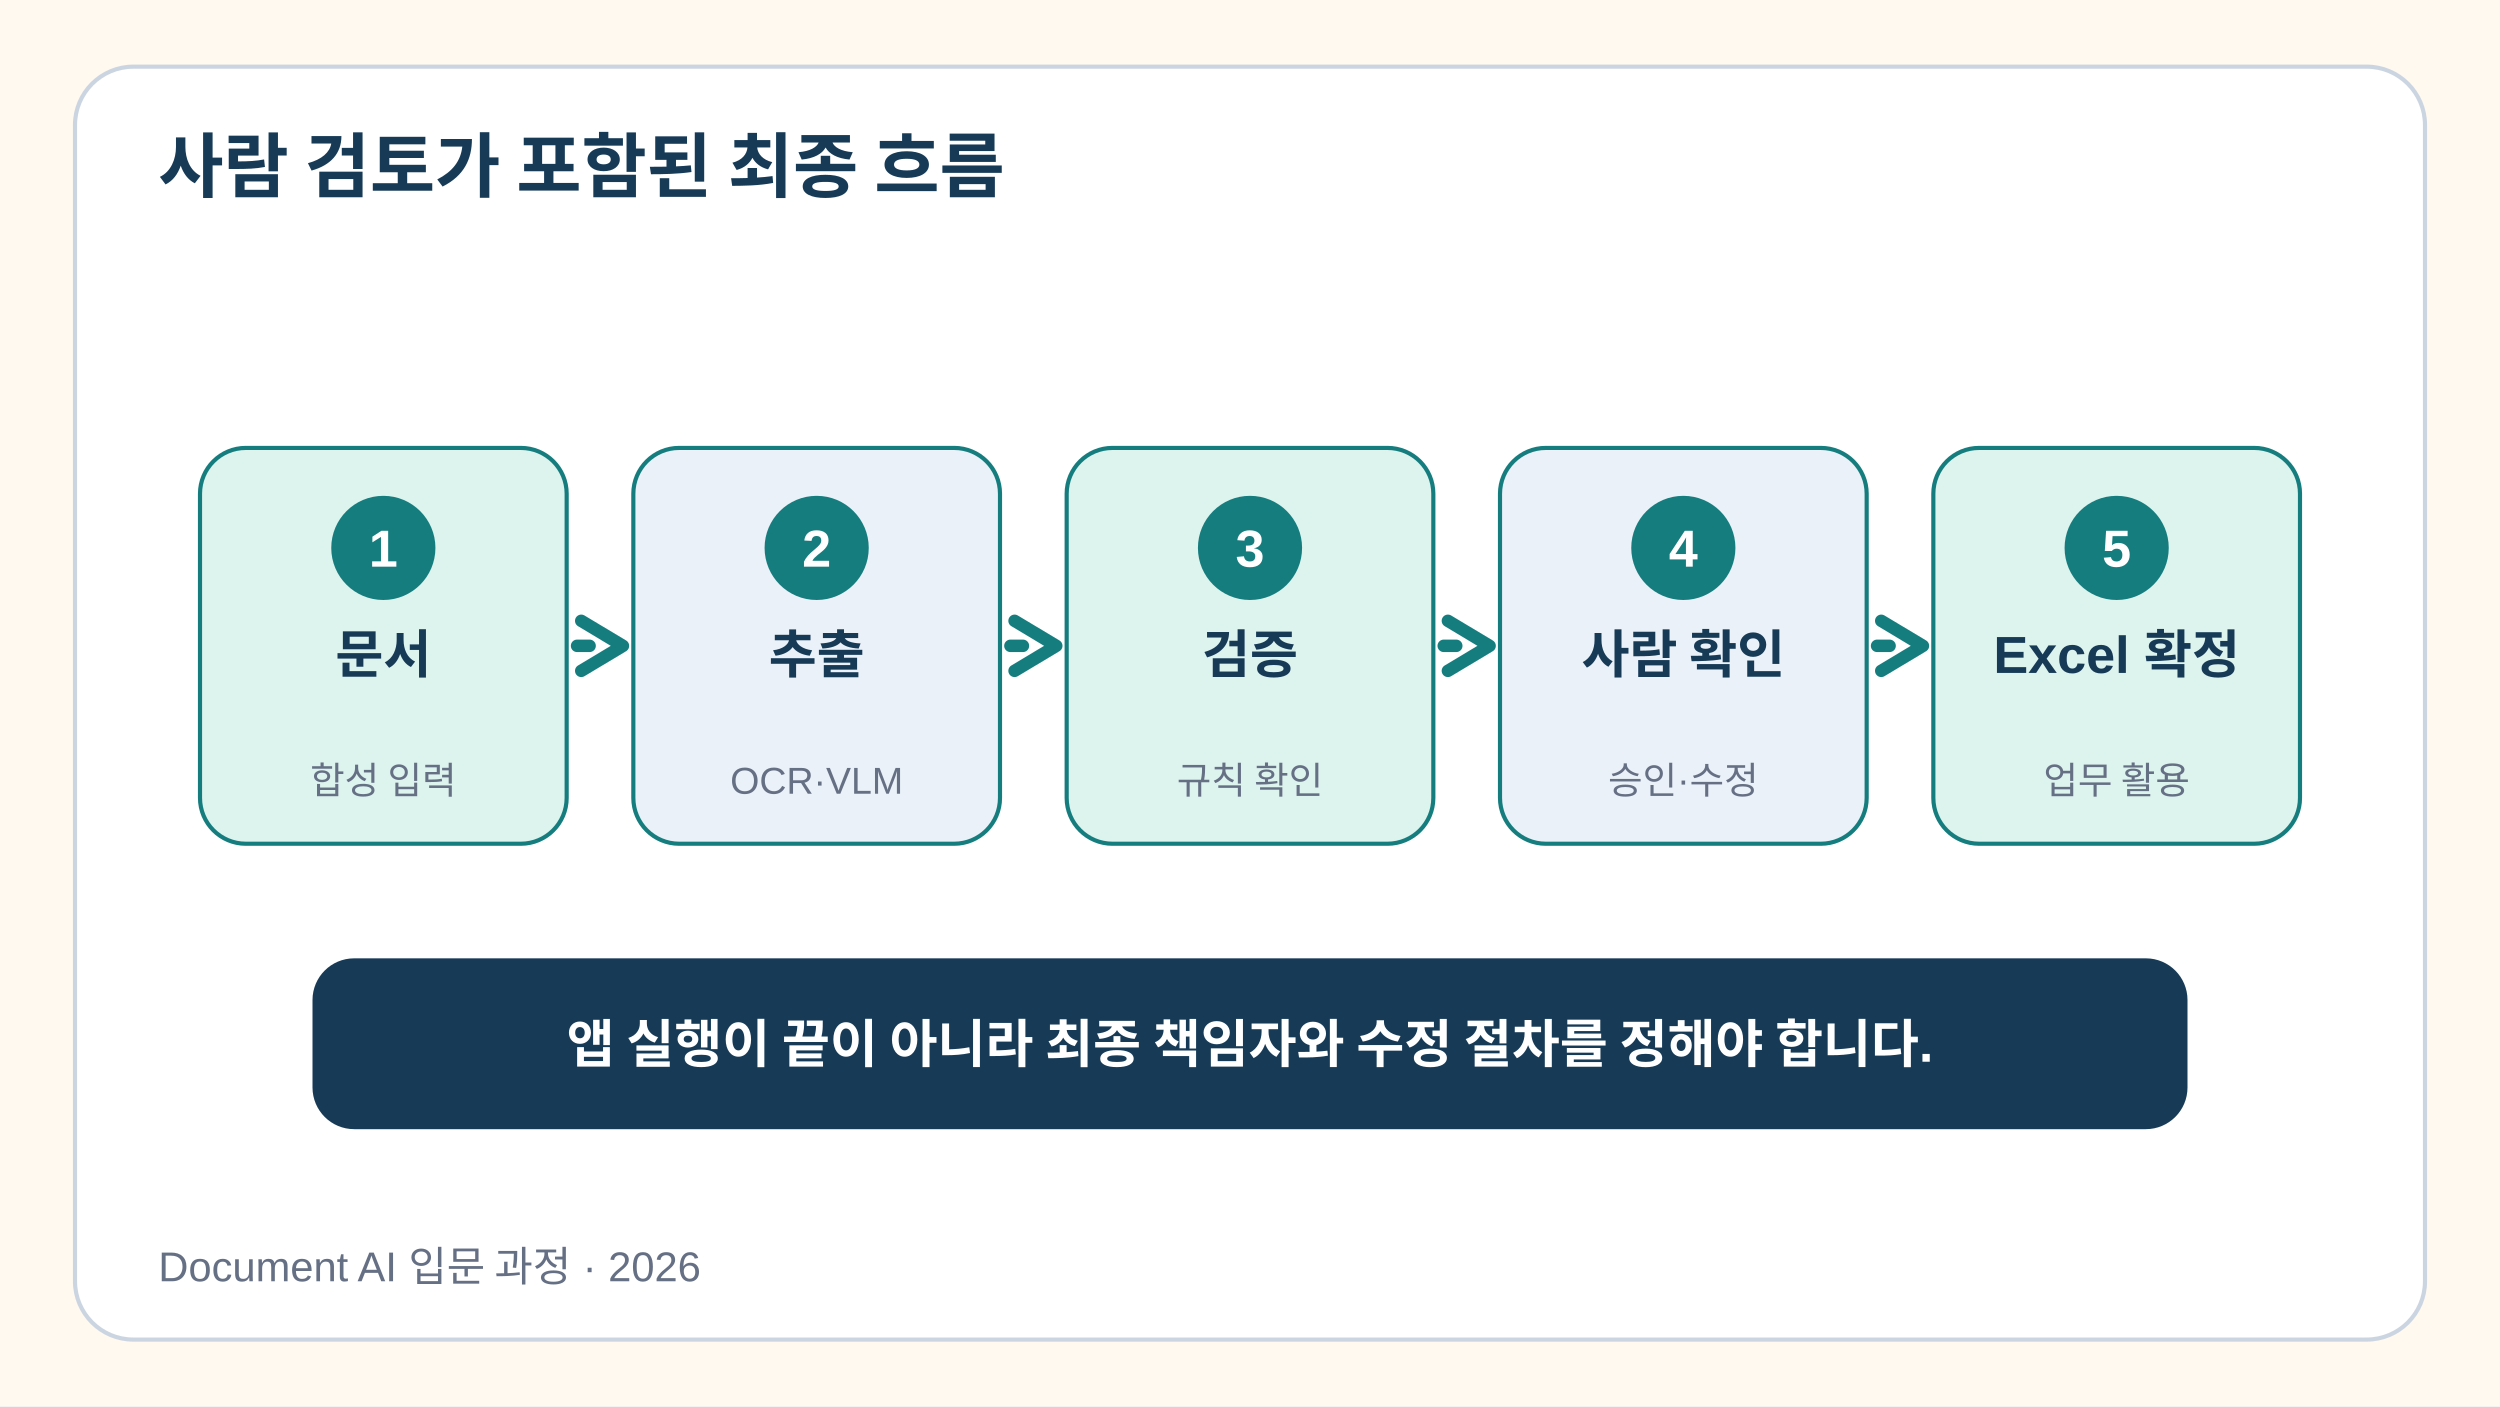
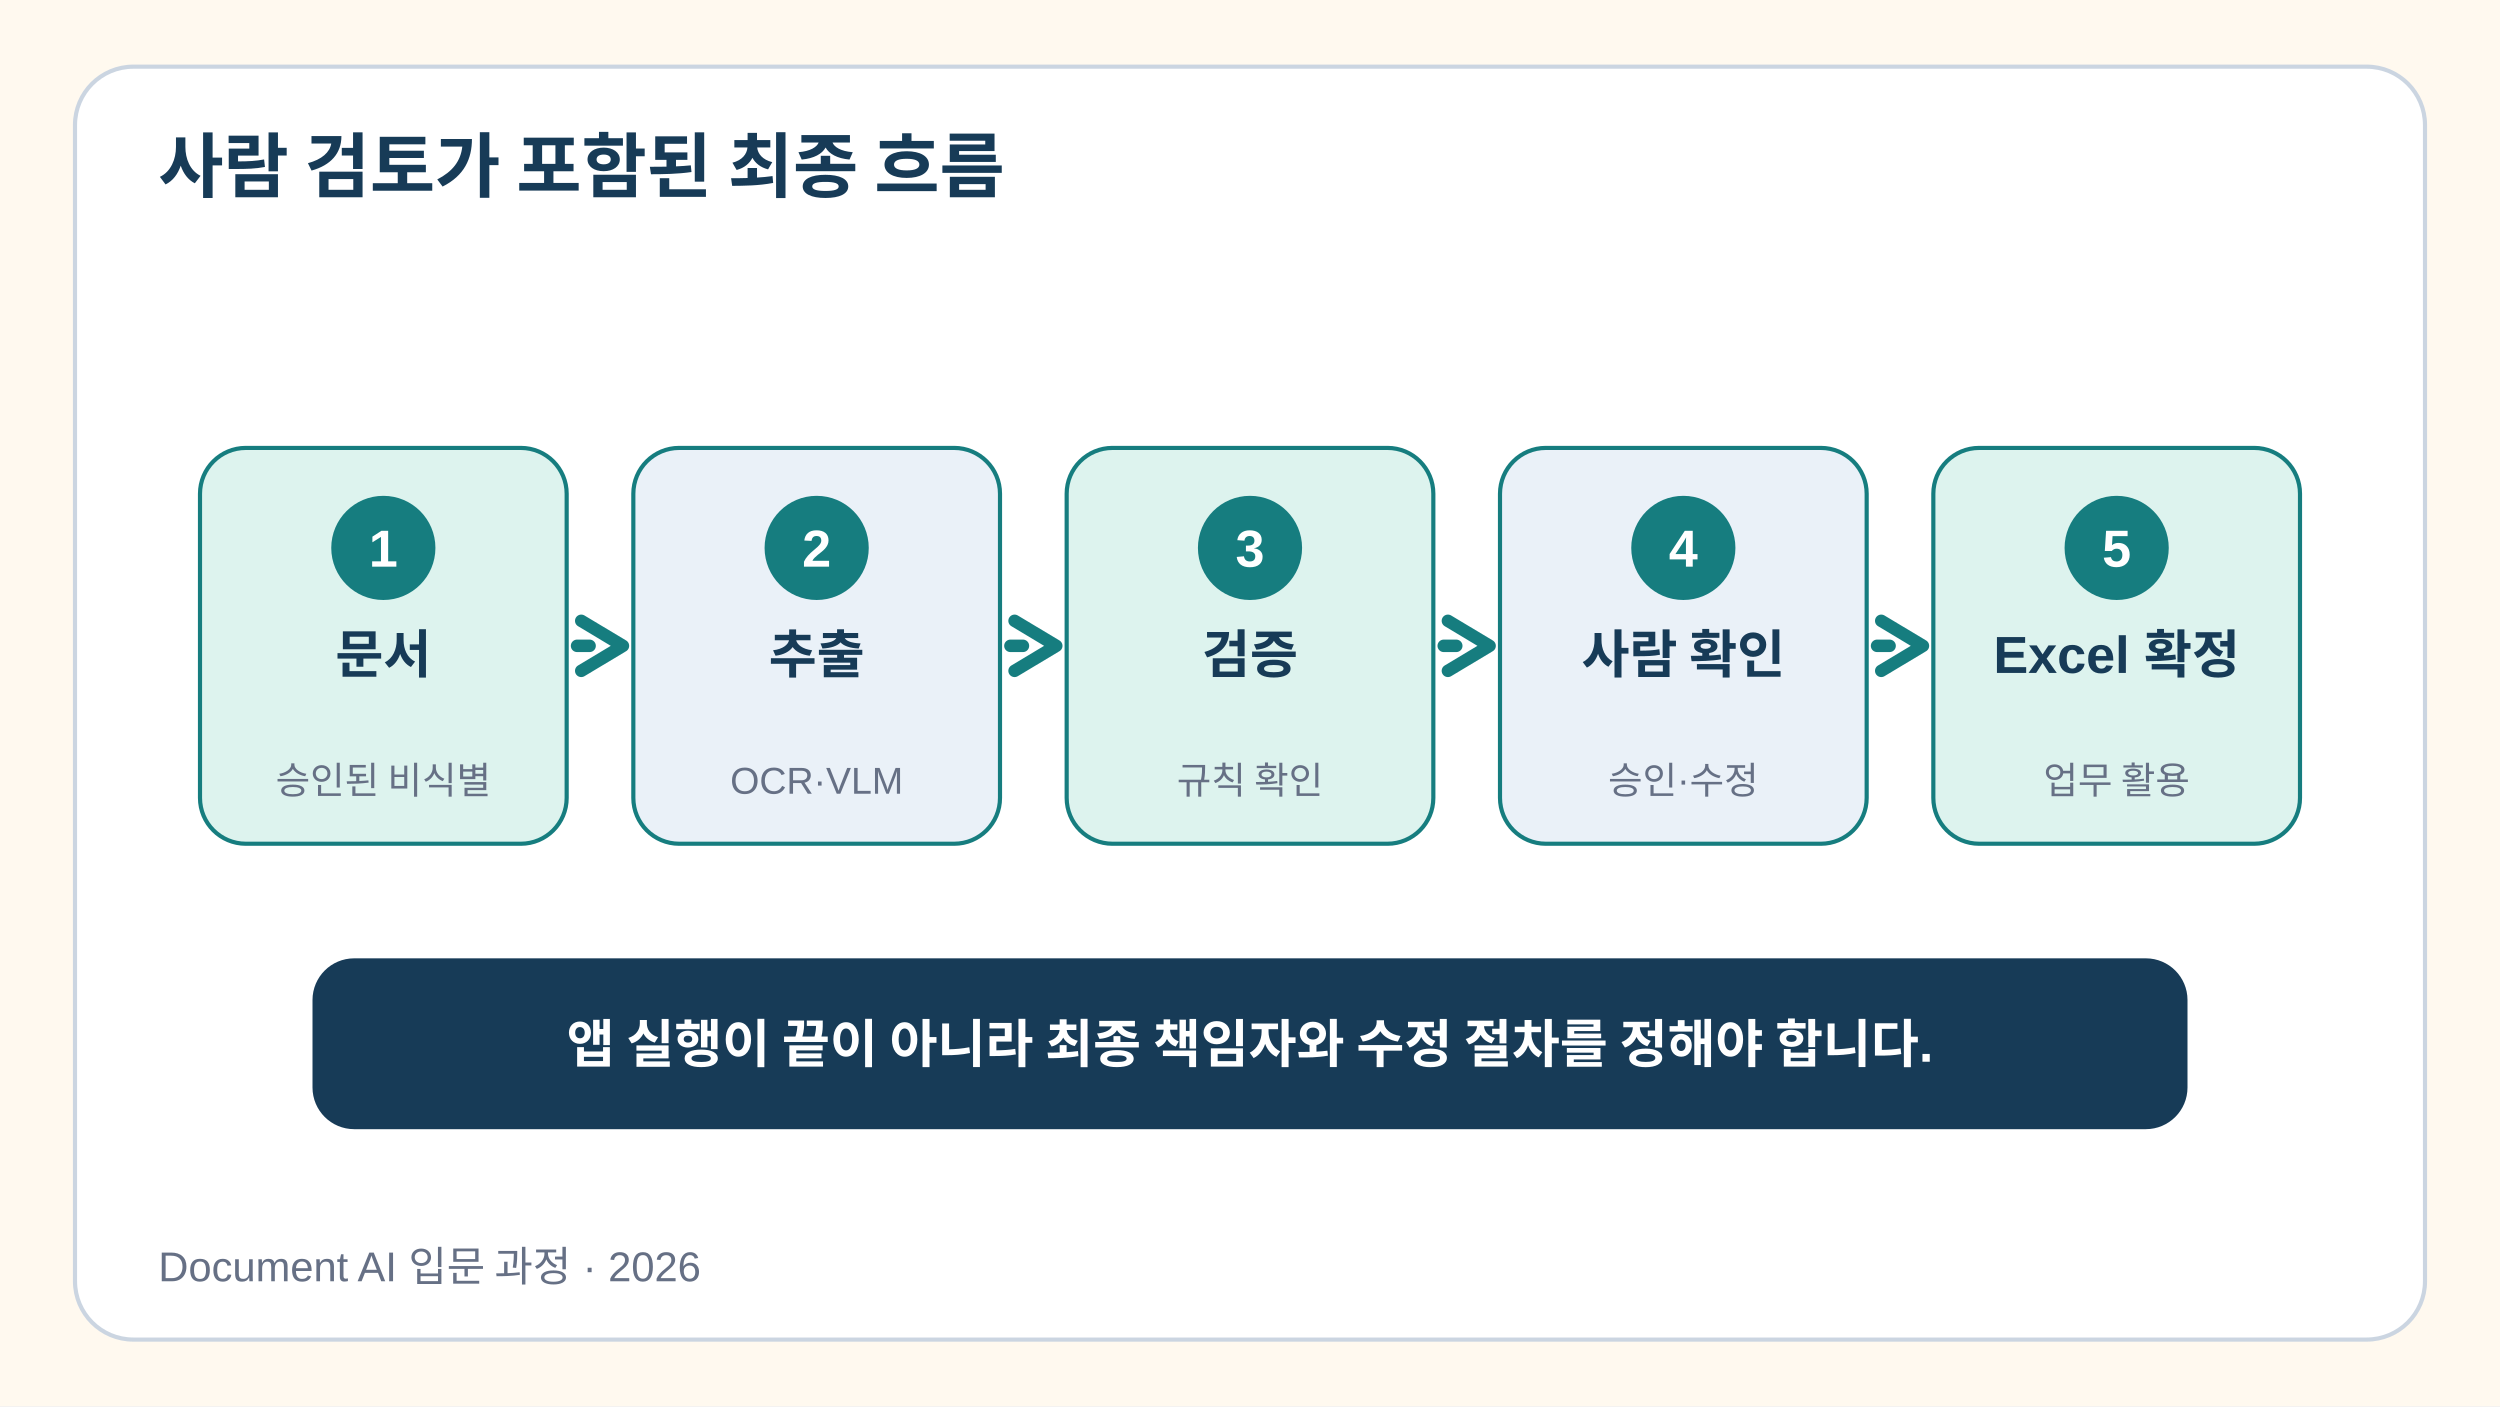
<svg xmlns="http://www.w3.org/2000/svg" width="1200" height="675" viewBox="0 0 1200 675" role="img" aria-labelledby="title desc">
  <rect width="1200" height="675" fill="#FFF9EF" />
  <rect x="36" y="32" width="1128" height="611" rx="28" fill="#FFFFFF" stroke="#CBD5E1" stroke-width="2" />
  <text x="76" y="92" font-family="Arial, Apple SD Gothic Neo, Noto Sans KR, sans-serif" font-size="34" font-weight="700" fill="#173B57">사람 검토가 포함된 최종 흐름</text>
  <g font-family="Arial, Apple SD Gothic Neo, Noto Sans KR, sans-serif">
    <rect x="96" y="215" width="176" height="190" rx="22" fill="#DDF3EE" stroke="#167D7F" stroke-width="2" />
    <circle cx="184" cy="263" r="25" fill="#167D7F" />
    <text x="184" y="272" text-anchor="middle" font-size="25" font-weight="600" fill="#FFFFFF">
      <tspan x="184" dy="0">1</tspan>
    </text>
    <text x="184" y="323" text-anchor="middle" font-size="25" font-weight="600" fill="#173B57">
      <tspan x="184" dy="0">문서</tspan>
    </text>
    <text x="184" y="381" text-anchor="middle" font-size="18" font-weight="400" fill="#667085">
-       <tspan x="184" dy="0">합성 입력</tspan>
+       <tspan x="184" dy="0">승인된 비식별</tspan>
    </text>
    <line x1="277" y1="310" x2="283" y2="310" stroke="#167D7F" stroke-width="6" stroke-linecap="round" />
    <path d="M 279 298 L 299 310 L 279 322" fill="none" stroke="#167D7F" stroke-width="6" stroke-linecap="round" stroke-linejoin="round" />
    <rect x="304" y="215" width="176" height="190" rx="22" fill="#EAF1F8" stroke="#167D7F" stroke-width="2" />
    <circle cx="392" cy="263" r="25" fill="#167D7F" />
    <text x="392" y="272" text-anchor="middle" font-size="25" font-weight="600" fill="#FFFFFF">
      <tspan x="392" dy="0">2</tspan>
    </text>
    <text x="392" y="323" text-anchor="middle" font-size="25" font-weight="600" fill="#173B57">
      <tspan x="392" dy="0">추출</tspan>
    </text>
    <text x="392" y="381" text-anchor="middle" font-size="18" font-weight="400" fill="#667085">
      <tspan x="392" dy="0">OCR·VLM</tspan>
    </text>
    <line x1="485" y1="310" x2="491" y2="310" stroke="#167D7F" stroke-width="6" stroke-linecap="round" />
    <path d="M 487 298 L 507 310 L 487 322" fill="none" stroke="#167D7F" stroke-width="6" stroke-linecap="round" stroke-linejoin="round" />
    <rect x="512" y="215" width="176" height="190" rx="22" fill="#DDF3EE" stroke="#167D7F" stroke-width="2" />
    <circle cx="600" cy="263" r="25" fill="#167D7F" />
    <text x="600" y="272" text-anchor="middle" font-size="25" font-weight="600" fill="#FFFFFF">
      <tspan x="600" dy="0">3</tspan>
    </text>
    <text x="600" y="323" text-anchor="middle" font-size="25" font-weight="600" fill="#173B57">
      <tspan x="600" dy="0">검증</tspan>
    </text>
    <text x="600" y="381" text-anchor="middle" font-size="18" font-weight="400" fill="#667085">
      <tspan x="600" dy="0">규칙 확인</tspan>
    </text>
    <line x1="693" y1="310" x2="699" y2="310" stroke="#167D7F" stroke-width="6" stroke-linecap="round" />
    <path d="M 695 298 L 715 310 L 695 322" fill="none" stroke="#167D7F" stroke-width="6" stroke-linecap="round" stroke-linejoin="round" />
    <rect x="720" y="215" width="176" height="190" rx="22" fill="#EAF1F8" stroke="#167D7F" stroke-width="2" />
    <circle cx="808" cy="263" r="25" fill="#167D7F" />
    <text x="808" y="272" text-anchor="middle" font-size="25" font-weight="600" fill="#FFFFFF">
      <tspan x="808" dy="0">4</tspan>
    </text>
    <text x="808" y="323" text-anchor="middle" font-size="25" font-weight="600" fill="#173B57">
      <tspan x="808" dy="0">사람 확인</tspan>
    </text>
    <text x="808" y="381" text-anchor="middle" font-size="18" font-weight="400" fill="#667085">
      <tspan x="808" dy="0">승인·수정</tspan>
    </text>
    <line x1="901" y1="310" x2="907" y2="310" stroke="#167D7F" stroke-width="6" stroke-linecap="round" />
    <path d="M 903 298 L 923 310 L 903 322" fill="none" stroke="#167D7F" stroke-width="6" stroke-linecap="round" stroke-linejoin="round" />
    <rect x="928" y="215" width="176" height="190" rx="22" fill="#DDF3EE" stroke="#167D7F" stroke-width="2" />
    <circle cx="1016" cy="263" r="25" fill="#167D7F" />
    <text x="1016" y="272" text-anchor="middle" font-size="25" font-weight="600" fill="#FFFFFF">
      <tspan x="1016" dy="0">5</tspan>
    </text>
    <text x="1016" y="323" text-anchor="middle" font-size="25" font-weight="600" fill="#173B57">
      <tspan x="1016" dy="0">Excel 확정</tspan>
    </text>
    <text x="1016" y="381" text-anchor="middle" font-size="18" font-weight="400" fill="#667085">
      <tspan x="1016" dy="0">업무 활용</tspan>
    </text>
    <rect x="150" y="460" width="900" height="82" rx="20" fill="#173B57" />
    <text x="600" y="510" text-anchor="middle" font-size="25" font-weight="600" fill="#FFFFFF">
      <tspan x="600" dy="0">앱 실행이 끝이 아니라 최종 책임자와 수정 절차를 정해야 합니다.</tspan>
    </text>
  </g>
  <text x="76" y="615" font-family="Arial, Apple SD Gothic Neo, Noto Sans KR, sans-serif" font-size="20" fill="#667085">Document AI 입문 과정 · 2026</text>
</svg>
